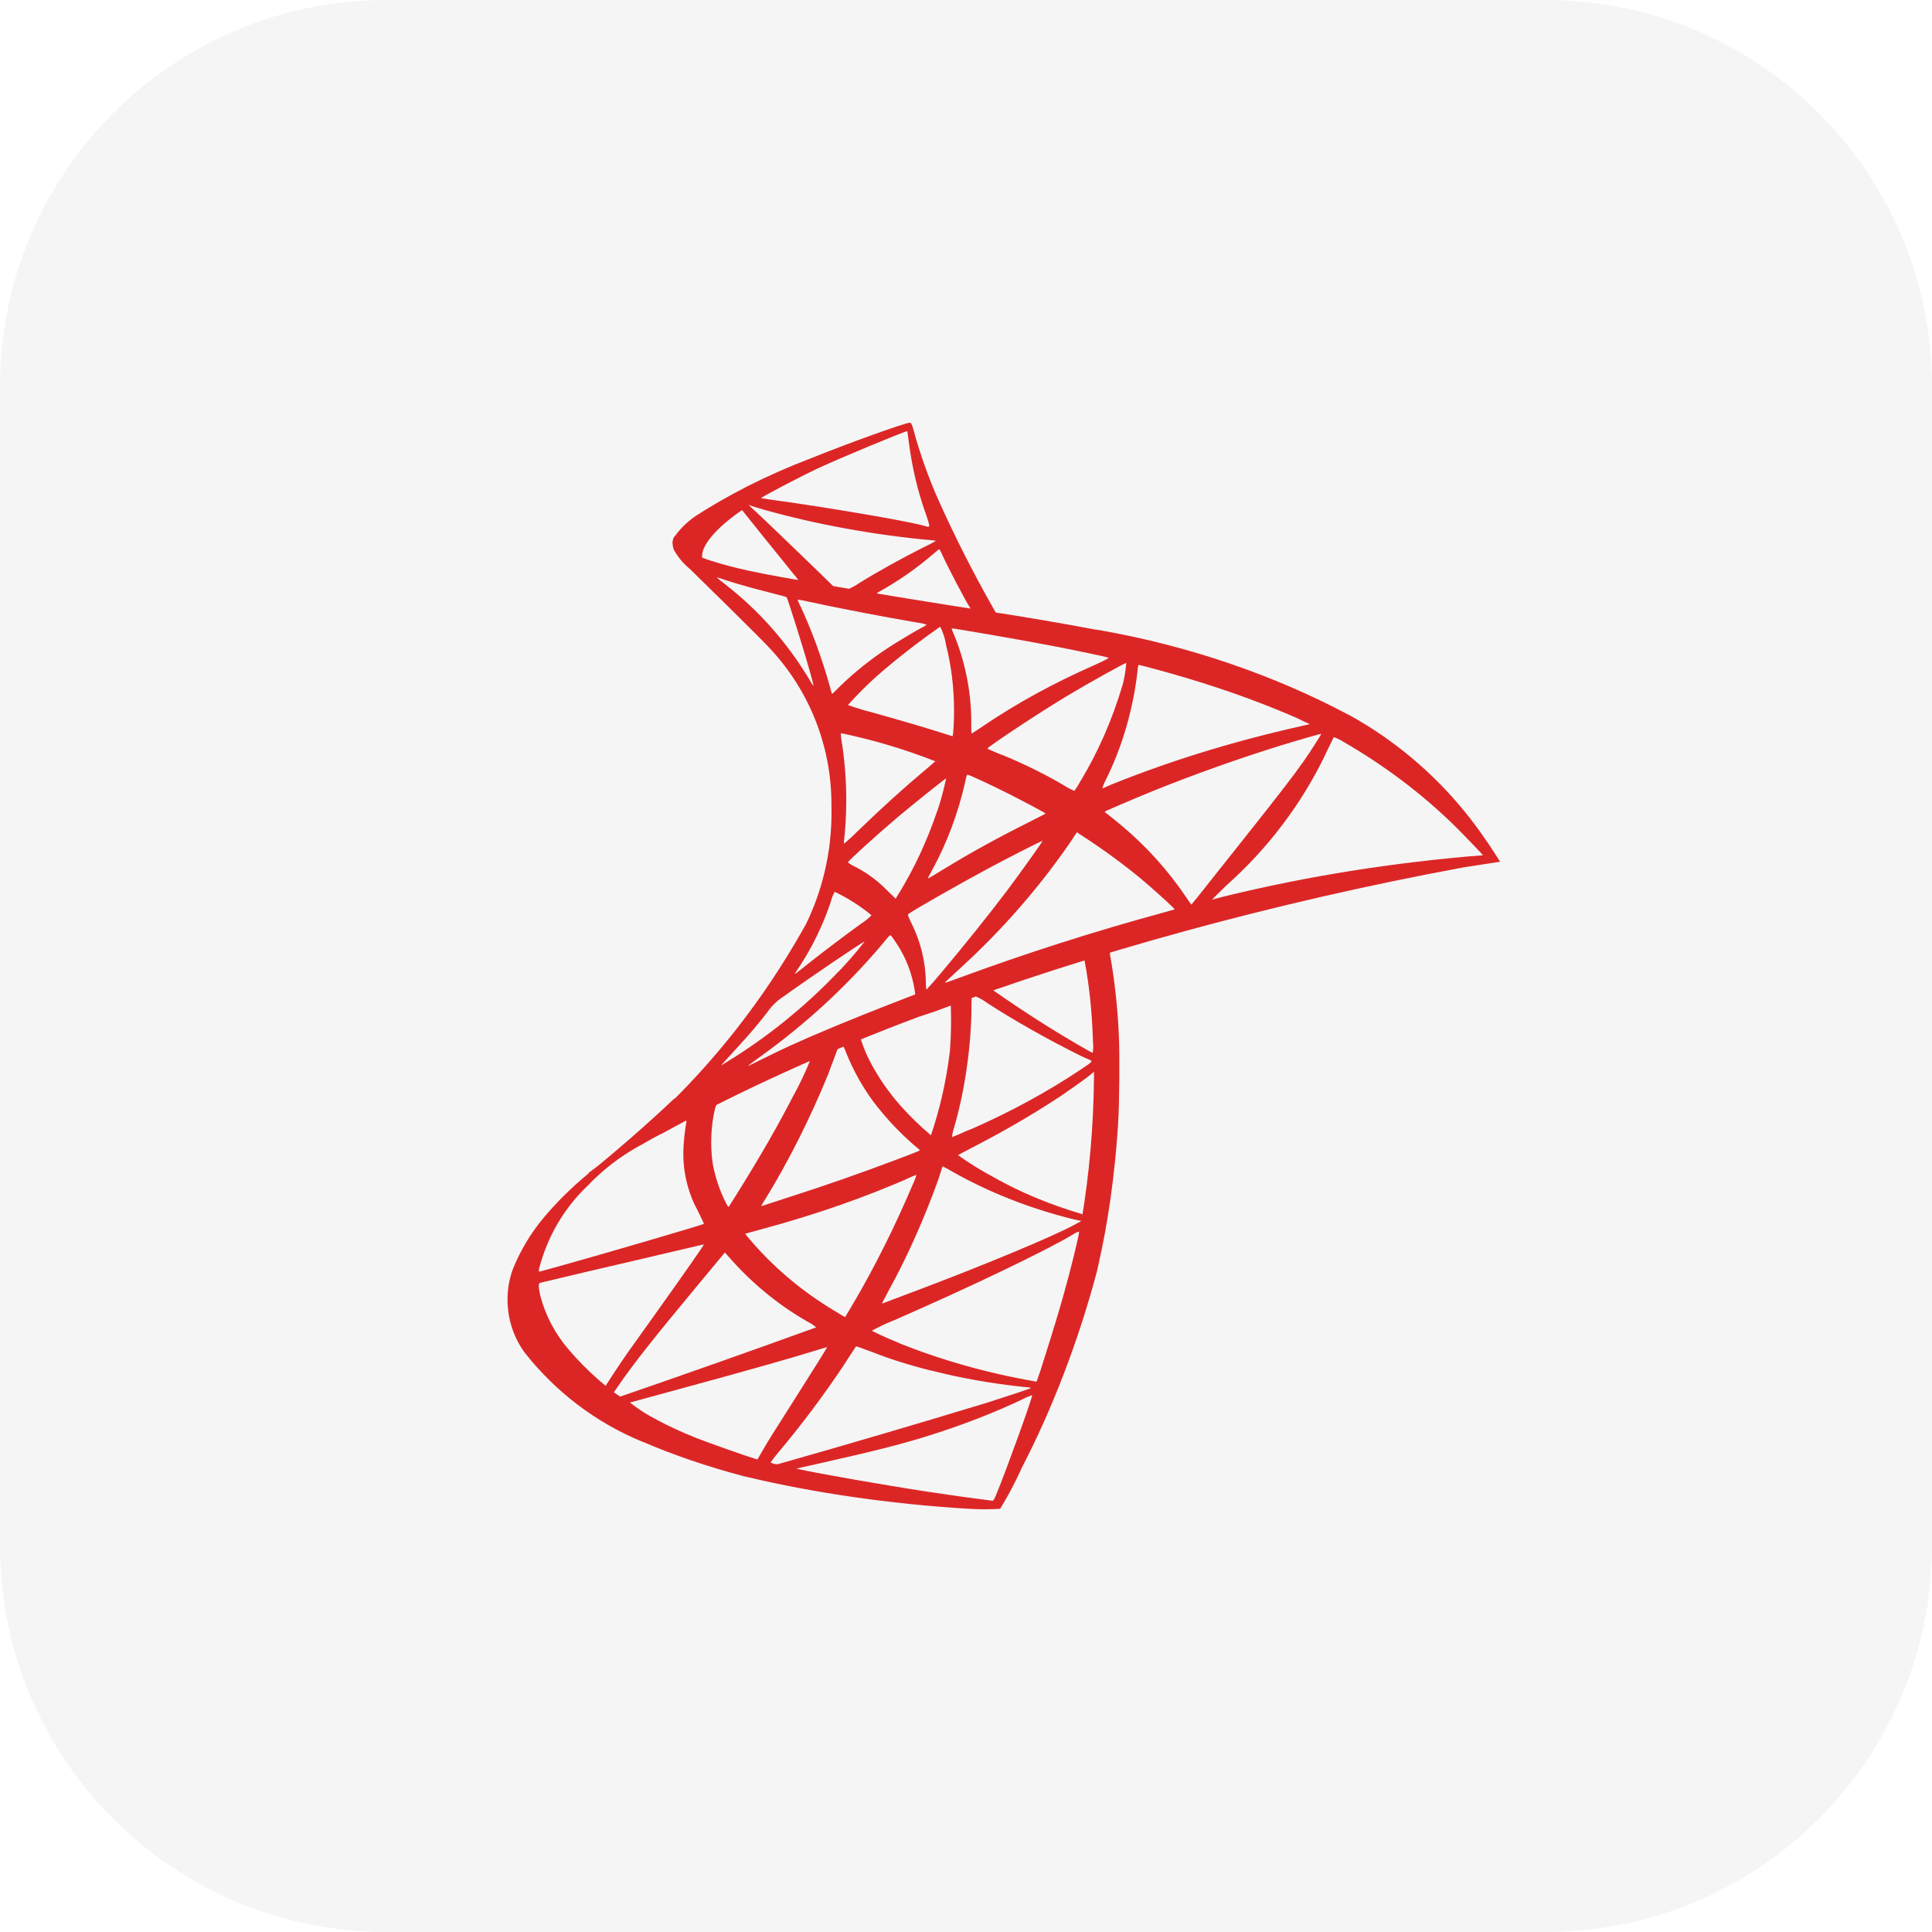
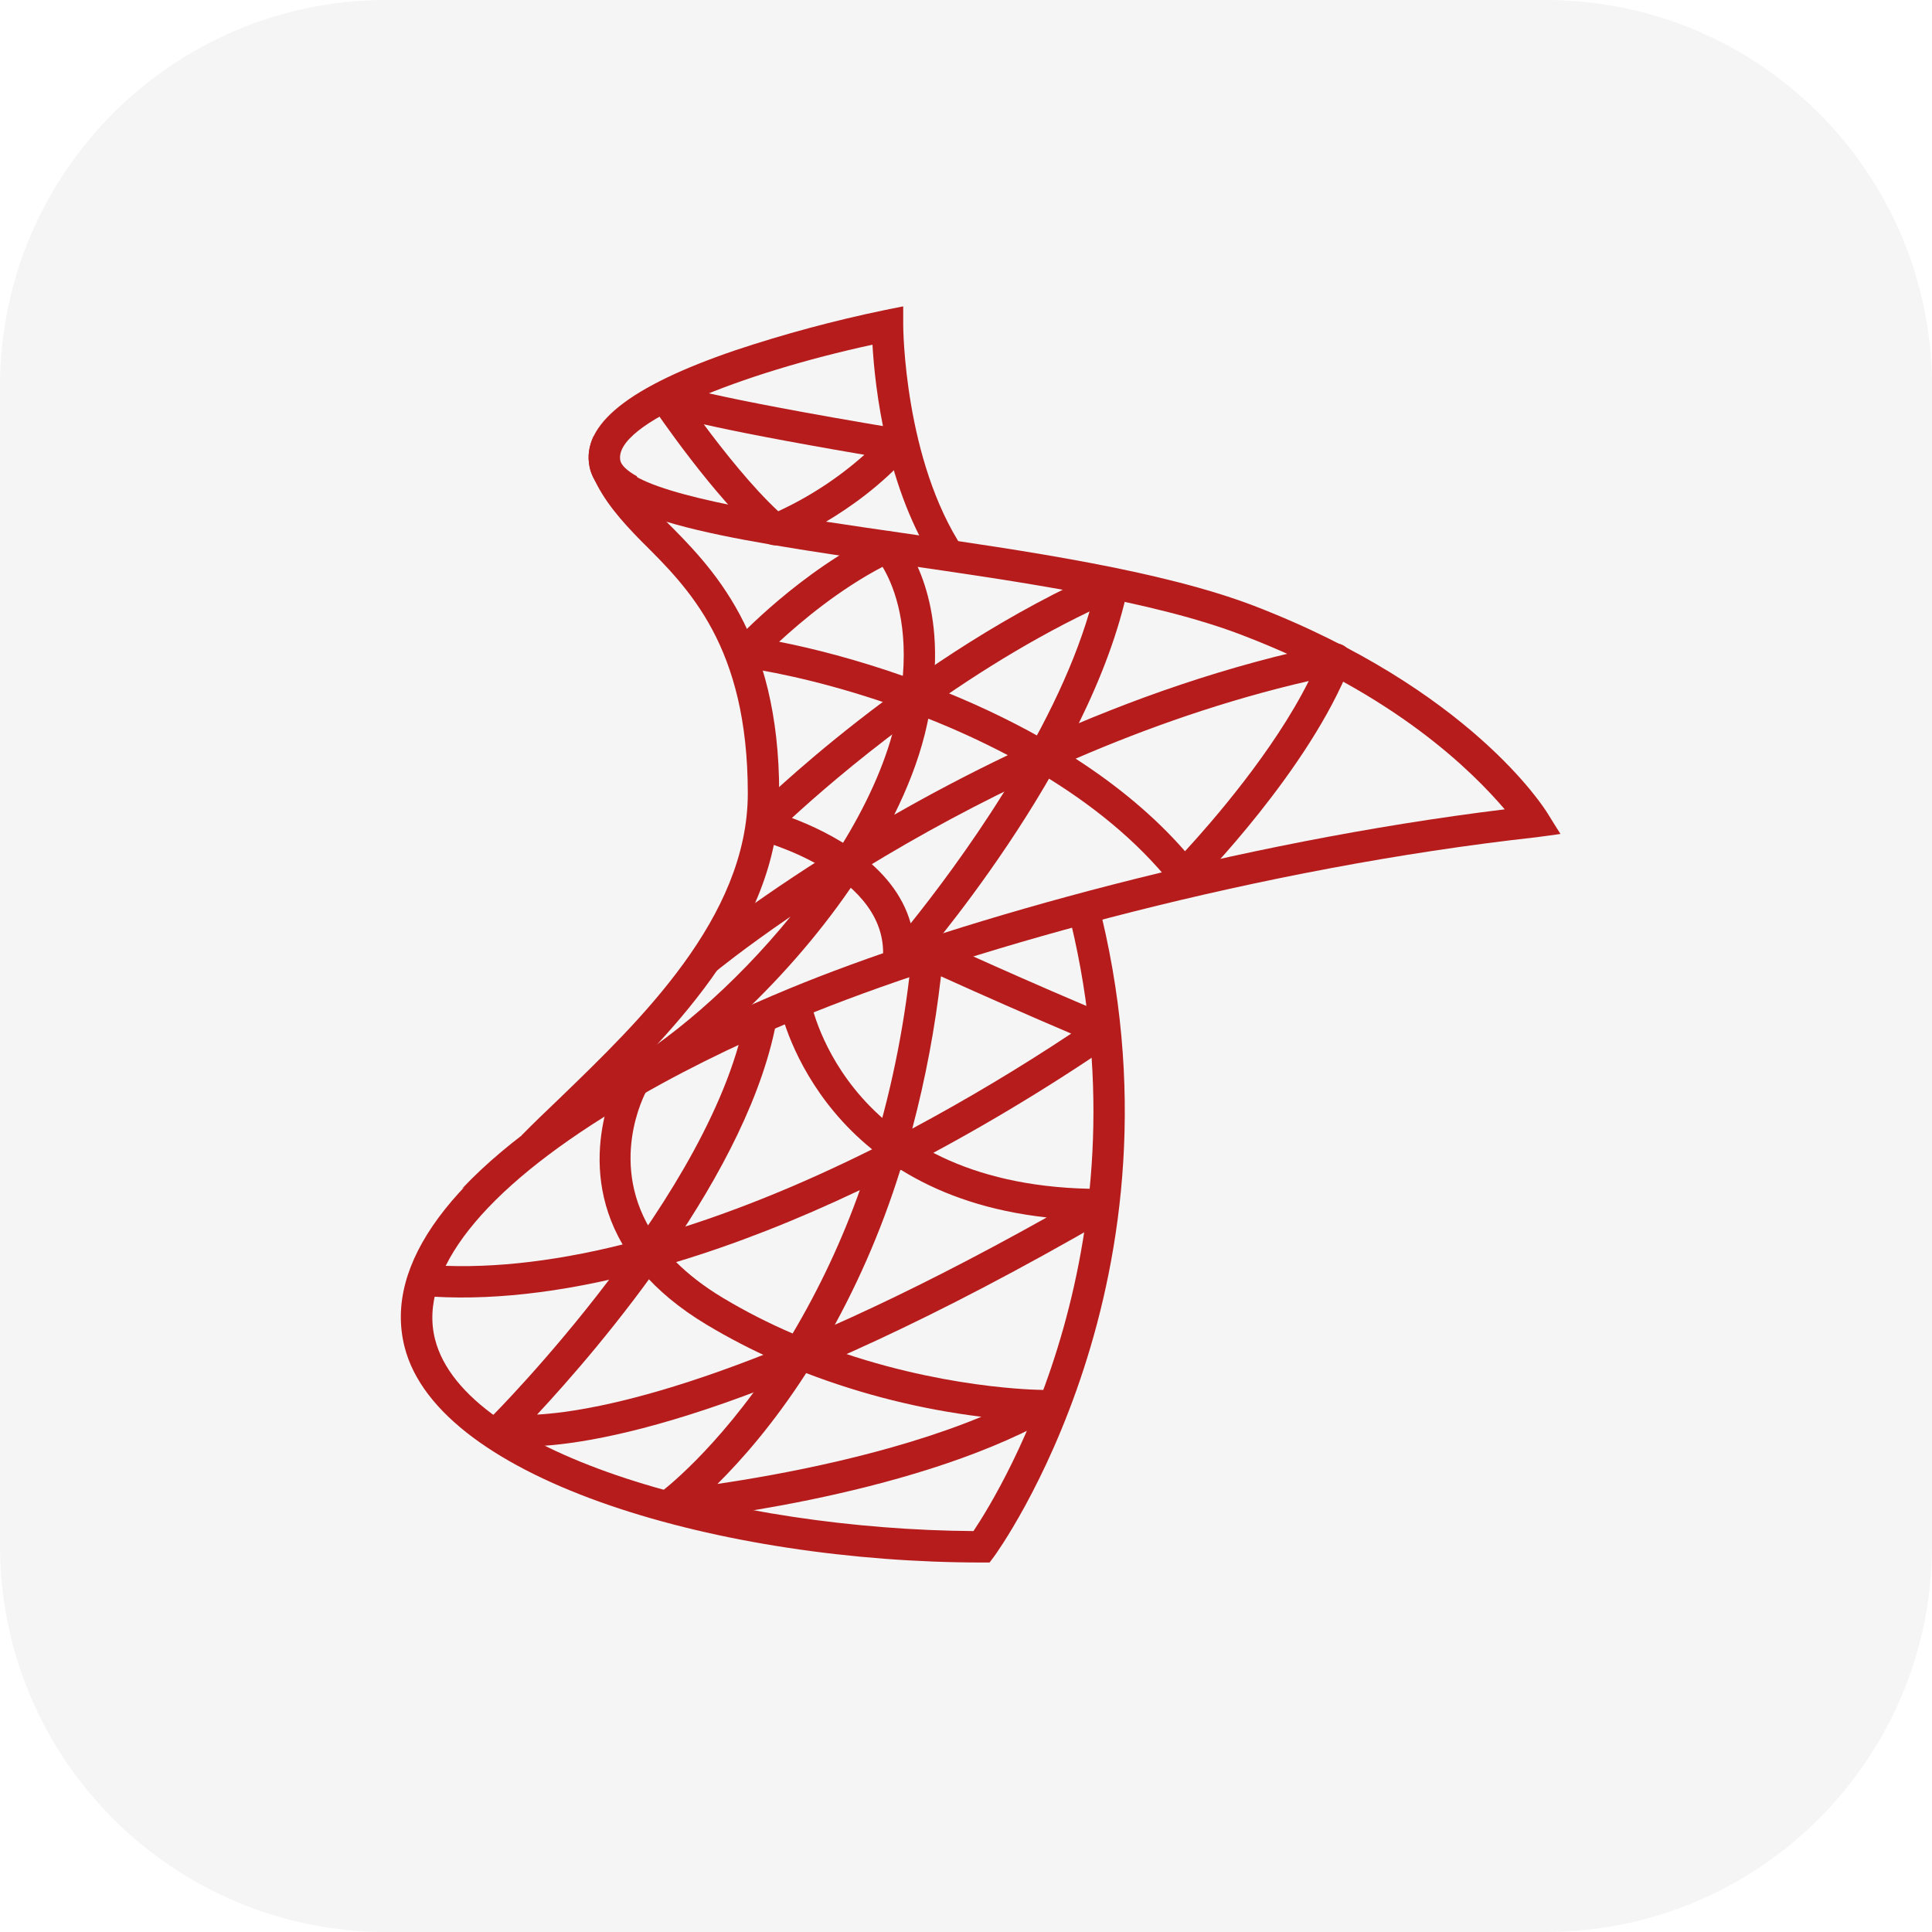
<svg xmlns="http://www.w3.org/2000/svg" viewBox="0 0 256 256" width="256" height="256">
  <defs>
    <clipPath id="bgc">
      <rect width="256" height="256" rx="51.2" />
    </clipPath>
-     <filter id="f_o4" color-interpolation-filters="sRGB">
-       <feFlood flood-color="#dc2626" result="c" />
-       <feComposite in="c" in2="SourceAlpha" operator="in" />
-     </filter>
  </defs>
  <rect width="256" height="256" rx="51.2" fill="#f5f5f5" />
-   <g opacity="1" transform="translate(133,128) rotate(0)" filter="url(#f_o4)">
-     <svg x="-76.8" y="-76.8" width="153.6" height="153.6" viewBox="0 0 32 32">
-       <g id="SVGRepo_bgCarrier" stroke-width="0" />
-       <g id="SVGRepo_tracerCarrier" stroke-linecap="round" stroke-linejoin="round" />
-       <g id="SVGRepo_iconCarrier">
-         <path d="M16.776 27.848h0.008c0.019 0.047-0.719 2.087-0.987 2.734-0.061 0.145-0.082 0.181-0.115 0.179q-0.897-0.113-1.791-0.25c-1.132-0.172-3.028-0.504-3.506-0.612l-0.111-0.025 0.679-0.152c1.455-0.327 2.153-0.504 2.862-0.721 1.059-0.328 1.944-0.677 2.797-1.083l-0.125 0.054c0.076-0.039 0.173-0.080 0.271-0.116l0.020-0.006zM11.124 26.522c0.006 0.006-0.316 0.522-0.882 1.415-0.24 0.376-0.511 0.806-0.604 0.952-0.094 0.147-0.23 0.372-0.302 0.5l-0.134 0.231-0.067-0.017c-0.162-0.044-1.311-0.45-1.613-0.57-0.429-0.17-0.777-0.333-1.114-0.514l0.057 0.028c-0.299-0.149-0.555-0.314-0.793-0.503l0.009 0.007 1.381-0.377c1.989-0.542 3.090-0.854 3.811-1.080 0.136-0.041 0.249-0.074 0.25-0.071zM11.926 26.5c0.004-0.004 0.206 0.067 0.452 0.16 0.447 0.178 1.009 0.357 1.584 0.501l0.099 0.021c0.713 0.185 1.579 0.34 2.463 0.435l0.083 0.007c0.1 0.008 0.152 0.020 0.137 0.030-0.031 0.020-0.7 0.242-1.191 0.397q-2.889 0.879-5.793 1.703c-0.003 0-0.007 0-0.011 0-0.068 0-0.132-0.019-0.187-0.051l0.002 0.001c0.080-0.115 0.16-0.215 0.244-0.311l-0.003 0.003c0.613-0.73 1.22-1.538 1.781-2.379l0.063-0.1q0.137-0.21 0.275-0.419zM8.302 23.909l0.146 0.164c0.605 0.684 1.308 1.264 2.092 1.72l0.040 0.022c0.093 0.047 0.173 0.1 0.245 0.161l-0.002-0.001q-2.698 0.978-5.411 1.912-0.046-0.028-0.090-0.060l-0.084-0.060 0.131-0.19c0.425-0.616 0.96-1.293 2.131-2.702zM7.721 23.687c0.011 0.011-0.567 0.838-1.375 1.969l-0.734 1.028c-0.121 0.174-0.306 0.447-0.411 0.61l-0.191 0.295-0.202-0.171c-0.305-0.268-0.581-0.55-0.836-0.851l-0.010-0.012c-0.346-0.409-0.609-0.901-0.753-1.441l-0.006-0.026c-0.047-0.217-0.050-0.327-0.004-0.341q1.207-0.291 2.417-0.569l1.625-0.381c0.261-0.063 0.477-0.113 0.48-0.111zM18.077 23.333l0.003 0.004c0 0.1-0.229 1.035-0.42 1.712-0.16 0.566-0.295 1.010-0.544 1.796q-0.095 0.318-0.21 0.63c-1.418-0.246-2.677-0.611-3.875-1.096l0.126 0.045q-0.407-0.159-0.799-0.354c0.163-0.092 0.363-0.189 0.569-0.273l0.038-0.014c2.068-0.901 4.21-1.928 4.942-2.369 0.048-0.035 0.104-0.062 0.165-0.079l0.004-0.001zM13.591 21.767c-0.025 0.084-0.052 0.154-0.083 0.222l0.004-0.011c-0.538 1.267-1.066 2.309-1.651 3.314l0.075-0.14q-0.15 0.275-0.315 0.541c-0.006 0-0.142-0.082-0.305-0.181-0.921-0.554-1.705-1.225-2.363-2.007l-0.012-0.014-0.080-0.1 0.415-0.114c1.572-0.423 2.898-0.894 4.176-1.452l-0.19 0.074c0.178-0.075 0.325-0.136 0.327-0.132zM14.313 21.53c0.099 0.047 0.179 0.092 0.257 0.14l-0.011-0.006c1.001 0.57 2.161 1.034 3.385 1.332l0.093 0.019 0.105 0.025-0.144 0.079c-0.602 0.335-2.588 1.161-4.616 1.921q-0.321 0.12-0.641 0.242c-0.030 0.015-0.064 0.027-0.1 0.033l-0.002 0c0-0.005 0.084-0.165 0.186-0.357 0.501-0.908 0.983-1.983 1.381-3.098l0.049-0.157c0.029-0.091 0.055-0.169 0.059-0.172zM7.229 20.261c0.019 0 0.014 0.035-0.015 0.201q-0.037 0.242-0.051 0.487c-0.005 0.069-0.008 0.149-0.008 0.229 0 0.585 0.151 1.135 0.416 1.612l-0.009-0.017c0.092 0.187 0.165 0.342 0.161 0.345-0.034 0.029-3.037 0.907-3.981 1.166l-0.544 0.15c-0.034 0.010-0.036 0.003-0.025-0.075 0.231-0.9 0.694-1.671 1.32-2.273l0.002-0.002c0.426-0.449 0.918-0.83 1.462-1.128l0.031-0.015q0.614-0.352 1.24-0.681zM18.491 18.92v0.192c-0.014 1.331-0.129 2.624-0.339 3.885l0.020-0.146c-0.907-0.265-1.694-0.598-2.432-1.008l0.060 0.030c-0.412-0.217-0.759-0.434-1.090-0.671l0.028 0.019c0.004-0.005 0.192-0.104 0.417-0.221 0.984-0.509 1.797-0.993 2.58-1.517l-0.096 0.060c0.277-0.185 0.694-0.486 0.786-0.567zM10.658 18.602c-0.156 0.381-0.305 0.689-0.47 0.988l0.025-0.050c-0.439 0.857-0.924 1.701-1.566 2.73l-0.227 0.36c-0.023 0.034-0.033 0.023-0.102-0.117-0.153-0.304-0.274-0.656-0.346-1.026l-0.004-0.026c-0.027-0.18-0.043-0.388-0.043-0.599 0-0.267 0.025-0.527 0.072-0.78l-0.004 0.026c0.059-0.284 0.056-0.277 0.19-0.345 0.577-0.296 2.457-1.177 2.475-1.161zM11.568 18.227l0.012 0.005c0.025 0.046 0.048 0.1 0.068 0.156l0.002 0.008c0.21 0.515 0.462 0.96 0.764 1.366l-0.012-0.016c0.378 0.497 0.795 0.932 1.258 1.314l0.013 0.011c0.029 0.025 0.037 0.020-0.702 0.3q-1.421 0.536-2.867 1c-0.409 0.132-0.755 0.244-0.769 0.25-0.041 0.014-0.029-0.011 0.091-0.197 0.625-1.019 1.226-2.208 1.732-3.446l0.061-0.168c0.077-0.2 0.152-0.4 0.166-0.445 0.010-0.054 0.048-0.098 0.099-0.115l0.001-0c0.024-0.013 0.051-0.020 0.081-0.021h0zM14.536 17.057c0.006 0.137 0.010 0.299 0.010 0.46 0 0.302-0.013 0.602-0.038 0.898l0.003-0.039c-0.107 0.858-0.29 1.635-0.547 2.376l0.024-0.081c-0.306-0.259-0.582-0.528-0.838-0.816l-0.007-0.008c-0.314-0.355-0.592-0.753-0.82-1.183l-0.016-0.033c-0.092-0.173-0.177-0.377-0.245-0.589l-0.008-0.027c0.070-0.050 2.463-0.975 2.481-0.959zM15.165 16.816c0.15 0.056 0.28 0.129 0.397 0.218l-0.004-0.003c0.753 0.486 1.653 0.995 2.582 1.456l0.167 0.075c0.17 0.075 0.189 0.045-0.2 0.309-0.892 0.596-1.917 1.156-2.991 1.626l-0.13 0.051q-0.205 0.094-0.414 0.177c0.010-0.093 0.029-0.178 0.056-0.259l-0.003 0.009c0.278-0.949 0.452-2.043 0.483-3.174l0-0.018c0.002-0.452 0.002-0.455 0.046-0.466h0.008zM18.224 15.813c0.131 0.671 0.216 1.455 0.238 2.255l0 0.020c0.005 0.041 0.008 0.088 0.008 0.136 0 0.061-0.005 0.121-0.014 0.179l0.001-0.006c-0.035 0-0.769-0.431-1.29-0.757q-0.738-0.465-1.452-0.965c-0.044-0.035-0.039-0.036 0.332-0.164 0.631-0.217 2.129-0.697 2.177-0.697zM19.599 15.007l-6.008 1.959-5.223 2.307-1.462 0.387q-0.559 0.529-1.185 1.075c-0.462 0.401-0.895 0.765-1.225 1.027-0.436 0.362-0.826 0.749-1.18 1.167l-0.011 0.014c-0.359 0.426-0.656 0.919-0.867 1.455l-0.012 0.036c-0.079 0.232-0.124 0.499-0.124 0.777 0 0.553 0.18 1.064 0.485 1.477l-0.005-0.007c0.853 1.079 1.957 1.921 3.227 2.445l0.053 0.019c0.788 0.341 1.749 0.672 2.738 0.934l0.149 0.034c1.786 0.425 3.893 0.737 6.048 0.869l0.108 0.005c0.113 0.007 0.244 0.010 0.377 0.010 0.148 0 0.294-0.005 0.439-0.014l-0.020 0.001c0.188-0.303 0.384-0.668 0.559-1.044l0.028-0.068c0.836-1.607 1.563-3.48 2.084-5.438l0.044-0.196c0.257-1.126 0.45-2.463 0.538-3.828l0.004-0.077c0.034-0.442 0.046-1.916 0.020-2.417-0.035-0.783-0.117-1.516-0.244-2.234l0.015 0.102c-0.011-0.041-0.017-0.088-0.017-0.136 0-0.018 0.001-0.036 0.003-0.053l-0 0.002c0.017-0.012 0.074-0.031 0.812-0.246zM14.214 4.5c0.019 0.001 0.040 0.040 0.096 0.164 0.155 0.34 0.637 1.26 0.754 1.437 0.037 0.059 0.1 0.062-0.541-0.041-1.537-0.247-2.036-0.331-2.036-0.341 0.030-0.026 0.064-0.049 0.101-0.066l0.003-0.001c0.524-0.297 0.977-0.614 1.396-0.969l-0.013 0.011 0.219-0.184zM8.776 3.414l0.639 0.797c0.352 0.437 0.705 0.873 0.782 0.967 0.047 0.052 0.092 0.109 0.132 0.17l0.003 0.005c-0.017 0.014-0.925-0.162-1.406-0.274q-0.508-0.108-1.003-0.265l-0.25-0.080 0.001-0.061c0.004-0.306 0.39-0.759 1.045-1.22zM8.955 3.271l0.176 0.060c1.353 0.403 2.955 0.72 4.601 0.89l0.116 0.010c0.15 0.013 0.277 0.026 0.281 0.030-0.078 0.049-0.171 0.099-0.268 0.145l-0.017 0.007c-0.644 0.322-1.353 0.716-1.844 1.023-0.085 0.059-0.181 0.113-0.283 0.157l-0.011 0.004q-0.107-0.015-0.212-0.034l-0.18-0.029-0.456-0.444c-0.801-0.775-1.426-1.375-1.668-1.6zM13.331 1.237h0.006c0.004 0.004 0.021 0.131 0.040 0.281 0.091 0.715 0.246 1.362 0.463 1.979l-0.020-0.067c0.167 0.5 0.17 0.471-0.030 0.415-0.462-0.129-2.539-0.485-4.041-0.694q-0.224-0.029-0.446-0.066c-0.019-0.019 1.083-0.596 1.572-0.825 0.626-0.29 2.333-1 2.457-1.023zM13.407 1.004c-0.1-0.012-1.713 0.569-2.749 0.988-1.215 0.464-2.258 0.999-3.234 1.63l0.067-0.041c-0.242 0.166-0.445 0.369-0.605 0.604l-0.005 0.008c-0.017 0.045-0.026 0.097-0.026 0.151 0 0.001 0 0.002 0 0.003v-0l0.61 0.575 1.447 0.462 3.448 0.617 3.94 0.677 0.040-0.337-0.035-0.006-0.519-0.083-0.106-0.185q-0.803-1.417-1.471-2.905c-0.223-0.49-0.448-1.098-0.634-1.722l-0.028-0.108c-0.085-0.304-0.094-0.322-0.14-0.329zM12.159 15.326c-0.275 0.353-0.553 0.667-0.85 0.962l-0.001 0.001c-0.829 0.851-1.753 1.602-2.757 2.239l-0.062 0.037c-0.135 0.086-0.257 0.162-0.275 0.172-0.029 0.017 0.010-0.027 0.482-0.542 0.297-0.324 0.525-0.592 0.785-0.928 0.121-0.174 0.272-0.318 0.446-0.429l0.006-0.004c0.671-0.485 2.208-1.526 2.226-1.508zM12.863 15.152c0.021-0.004 0.050 0.035 0.174 0.219 0.252 0.376 0.431 0.823 0.506 1.304l0.002 0.019 0.010 0.091-0.621 0.24c-1.112 0.432-2.138 0.858-2.832 1.175-0.194 0.090-0.535 0.252-0.759 0.365s-0.406 0.2-0.406 0.195 0.14-0.111 0.312-0.235c1.29-0.925 2.411-1.962 3.392-3.121l0.022-0.027c0.094-0.115 0.18-0.215 0.191-0.222l0.008-0.002zM11.335 13.952c0.387 0.187 0.72 0.403 1.023 0.654l-0.008-0.007c-0.077 0.081-0.163 0.152-0.257 0.212l-0.006 0.003c-0.431 0.311-1.087 0.805-1.466 1.107-0.4 0.319-0.414 0.329-0.369 0.259 0.208-0.3 0.41-0.643 0.586-1.002l0.021-0.047c0.125-0.254 0.253-0.568 0.363-0.891l0.017-0.059c0.023-0.087 0.056-0.163 0.098-0.232l-0.002 0.004zM17.071 12.546c0.011 0.011-0.615 0.887-0.986 1.382-0.445 0.591-1.237 1.581-1.782 2.224q-0.209 0.255-0.432 0.496c-0.012 0.004-0.019-0.062-0.020-0.166-0.005-0.596-0.147-1.157-0.395-1.657l0.010 0.022c-0.104-0.21-0.121-0.26-0.1-0.28 0.085-0.077 1.408-0.832 2.242-1.278 0.574-0.307 1.453-0.755 1.463-0.743zM18.019 12.309l0.221 0.144c0.597 0.393 1.109 0.773 1.598 1.179l-0.030-0.024c0.257 0.215 0.756 0.662 0.858 0.77l0.055 0.059-0.367 0.103q-2.818 0.769-5.561 1.779c-0.209 0.076-0.387 0.14-0.4 0.14-0.026 0-0.052 0.024 0.416-0.407 1.136-1.036 2.14-2.184 3.006-3.435l0.044-0.067zM14.41 10.824c-0.076 0.354-0.158 0.647-0.255 0.933l0.017-0.059c-0.293 0.865-0.646 1.612-1.072 2.309l0.028-0.050-0.112 0.184-0.254-0.246c-0.241-0.246-0.52-0.454-0.827-0.616l-0.018-0.009c-0.084-0.038-0.156-0.081-0.224-0.13l0.004 0.002c0-0.037 0.775-0.741 1.372-1.247 0.429-0.362 1.33-1.083 1.34-1.072zM15.004 10.719c0.064 0.012 0.654 0.287 1.098 0.51 0.406 0.204 1.022 0.532 1.053 0.561 0.004 0.004-0.212 0.116-0.482 0.251-0.854 0.427-1.585 0.83-2.347 1.296-0.219 0.134-0.4 0.242-0.406 0.242-0.019 0-0.012-0.016 0.11-0.239 0.395-0.721 0.713-1.557 0.91-2.438l0.012-0.064c0.018-0.077 0.037-0.125 0.051-0.121zM25.111 9.682c0.099 0.034 0.184 0.076 0.263 0.128l-0.004-0.003c1.152 0.666 2.147 1.421 3.038 2.283l-0.004-0.004c0.242 0.237 0.834 0.854 0.825 0.858l-0.454 0.036c-2.513 0.227-4.799 0.622-7.020 1.182l0.309-0.066c-0.16 0.037-0.297 0.070-0.307 0.070-0.009 0 0.166-0.175 0.389-0.39 1.136-1.011 2.063-2.229 2.726-3.598l0.030-0.069c0.11-0.222 0.204-0.416 0.207-0.427h0.003zM24.764 9.591c0.009 0.010-0.292 0.481-0.48 0.75-0.275 0.392-0.671 0.907-1.576 2.046l-1.192 1.502q-0.163 0.212-0.336 0.416c-0.042-0.053-0.084-0.112-0.124-0.174l-0.005-0.009c-0.525-0.777-1.132-1.445-1.821-2.018l-0.016-0.013q-0.166-0.139-0.337-0.272c-0.035-0.024-0.065-0.049-0.092-0.078l-0-0c0-0.012 0.771-0.342 1.36-0.582q1.71-0.687 3.471-1.237c0.552-0.169 1.14-0.337 1.148-0.33zM11.505 9.578c0.012-0.012 0.642 0.135 0.986 0.231 0.668 0.187 1.205 0.372 1.729 0.582l-0.115-0.040c0 0.005-0.121 0.111-0.269 0.235-0.594 0.496-1.167 1.016-1.853 1.678q-0.185 0.186-0.385 0.356c-0.009 0-0.012-0.029-0.008-0.062 0.040-0.341 0.063-0.736 0.063-1.136 0-0.566-0.045-1.122-0.133-1.663l0.008 0.059c-0.013-0.070-0.022-0.152-0.025-0.235l-0-0.003zM19.728 7.689c0.041 0 0.869 0.225 1.296 0.354 1.245 0.372 2.271 0.756 3.265 1.198l-0.172-0.068 0.331 0.15-0.234 0.054c-2.031 0.457-3.779 1.013-5.459 1.701l0.226-0.082c-0.134 0.055-0.25 0.1-0.259 0.1 0.025-0.088 0.057-0.165 0.097-0.237l-0.003 0.006c0.438-0.879 0.748-1.902 0.874-2.981l0.004-0.044c0.007-0.084 0.022-0.151 0.034-0.151zM19.383 7.635c-0.018 0.223-0.054 0.427-0.106 0.625l0.006-0.025c-0.297 0.999-0.686 1.869-1.171 2.675l0.029-0.052c-0.064 0.119-0.127 0.22-0.196 0.316l0.006-0.008c-0.106-0.045-0.196-0.093-0.281-0.148l0.007 0.004c-0.493-0.292-1.078-0.584-1.685-0.836l-0.096-0.035q-0.176-0.069-0.347-0.15c-0.030-0.027 1.428-0.993 2.202-1.457 0.619-0.371 1.615-0.926 1.632-0.908zM14.559 6.68c0.014-0.013 1.879 0.31 2.727 0.472 0.632 0.121 1.546 0.312 1.601 0.336 0.027 0.010-0.067 0.062-0.371 0.2-1.147 0.504-2.124 1.044-3.045 1.66l0.071-0.045c-0.232 0.155-0.426 0.282-0.43 0.282-0.006-0.063-0.009-0.136-0.009-0.209 0-0.027 0-0.055 0.001-0.082l-0 0.004c0-0.005 0-0.011 0-0.018 0-0.885-0.18-1.727-0.504-2.494l0.016 0.042c-0.021-0.042-0.040-0.092-0.055-0.144l-0.001-0.006zM14.247 6.635c0.075 0.146 0.132 0.316 0.16 0.495l0.001 0.010c0.14 0.544 0.22 1.168 0.22 1.811 0 0.232-0.010 0.462-0.031 0.689l0.002-0.029-0.015 0.047-0.234-0.075c-0.485-0.155-1.275-0.387-1.952-0.575q-0.354-0.091-0.7-0.212c0.256-0.284 0.518-0.546 0.793-0.794l0.009-0.008c0.519-0.453 1.088-0.899 1.68-1.314l0.066-0.044zM10.314 5.888c0.091 0.009 0.174 0.024 0.255 0.045l-0.011-0.002c0.774 0.17 2.156 0.437 3.043 0.587 0.101 0.012 0.192 0.032 0.28 0.062l-0.010-0.003c-0.035 0.031-0.075 0.057-0.12 0.076l-0.003 0.001c-0.149 0.075-0.752 0.436-0.953 0.571-0.482 0.319-0.903 0.657-1.29 1.029l0.003-0.003q-0.12 0.123-0.246 0.24c-0.019-0.047-0.037-0.105-0.050-0.163l-0.001-0.008c-0.244-0.87-0.521-1.608-0.851-2.316l0.039 0.093q-0.049-0.101-0.089-0.206zM8.077 5.271c0.068 0.016 0.126 0.035 0.181 0.056l-0.010-0.003c0.17 0.058 0.395 0.125 0.657 0.199 0.182 0.050 0.384 0.105 0.599 0.159 0.272 0.070 0.499 0.13 0.501 0.134 0.030 0.034 0.489 1.497 0.645 2.058 0.060 0.215 0.105 0.394 0.101 0.397-0.041-0.051-0.079-0.108-0.11-0.169l-0.003-0.006c-0.626-1.039-1.406-1.916-2.321-2.628l-0.021-0.016q-0.113-0.086-0.22-0.18zM6.908 4.135c-0.030 0.059-0.048 0.128-0.048 0.202 0 0.070 0.016 0.136 0.044 0.194l-0.001-0.003c0.114 0.197 0.256 0.364 0.422 0.502l0.003 0.002s2.018 1.969 2.266 2.254c1.023 1.118 1.65 2.613 1.65 4.254 0 0.021-0 0.043-0 0.064l0-0.003c0.001 0.050 0.002 0.109 0.002 0.168 0 1.128-0.265 2.193-0.736 3.138l0.018-0.041c-1.527 2.742-3.544 5.030-5.954 6.82l-0.057 0.040 0.45-0.15c0.456-0.317 0.985-0.635 1.533-0.919l0.081-0.038c2.067-1.14 4.539-2.27 7.096-3.225l0.4-0.131c4.265-1.603 9.372-3.016 14.634-3.989l0.991-0.152-0.062-0.1c-0.31-0.491-0.61-0.909-0.933-1.309l0.020 0.026c-0.886-1.084-1.955-1.981-3.165-2.653l-0.056-0.028c-2.024-1.075-4.373-1.893-6.854-2.328l-0.144-0.021q-1.365-0.257-2.738-0.469-2.456-0.377-4.904-0.8c-0.531-0.094-1.325-0.226-1.851-0.34-0.488-0.104-0.891-0.215-1.284-0.346l0.083 0.024c-0.335-0.131-0.806-0.259-0.907-0.643z" />
-       </g>
+   <g opacity="1" transform="translate(128,128) rotate(0)">
+     <svg x="-99.84" y="-99.84" width="199.68" height="199.68" viewBox="0 0 48 48">
+       <path fill="#b71c1c" d="M23.084 11.277c-1.633-2.449-1.986-5.722-2.063-7.067c-4.148.897-8.269 2.506-8.031 3.691c.03.149.218.328.53.502l-.488.873c-.596-.334-.931-.719-1.022-1.179c-.269-1.341 1.25-2.554 4.642-3.709a42 42 0 0 1 4.751-1.279l.597-.12V3.6c0 .042.026 4.288 1.916 7.123zM24.751 43H24.5c-8.192 0-17.309-2.573-18.386-6.879c-.657-2.63 1.492-5.536 6.214-8.401l.52.854c-4.249 2.579-6.296 5.172-5.763 7.305c.935 3.738 9.575 6.068 17.153 6.12c.901-1.347 5.742-9.26 2.979-19.873l.967-.252c3.149 12.092-3.218 20.837-3.282 20.924z" />
+       <path fill="#b71c1c" d="M9.931 39.306c-.539 0-.806-.059-.85-.07a.498.498 0 0 1-.233-.84c.072-.072 7.197-7.208 8.159-12.978l.986.164c-.827 4.964-5.715 10.623-7.656 12.707c1.939-.111 6.835-1.019 16.234-6.28c-7.335-.804-8.495-6.676-8.507-6.739l.983-.181c.047.246 1.226 6.011 9.244 6.011h.008a.5.5 0 0 1 .251.933c-11.235 6.509-16.683 7.272-18.619 7.273" />
+       <path fill="#b71c1c" d="M14.524 41.7a.499.499 0 0 1-.291-.907c.034-.025 1.813-1.338 3.706-4.228a20 20 0 0 1-2.196-1.137c-.888-.533-1.559-1.105-2.06-1.691c-2.57.678-4.942.946-7.025.769l.084-.996c1.876.159 4.009-.063 6.321-.64c-1.573-2.688-.129-5.356-.109-5.392l.874.487c-.067.122-1.265 2.37.249 4.633c2.201-.632 4.549-1.567 6.979-2.782a32 32 0 0 0 1.225-6.276a.5.5 0 0 1 .706-.406c.032.015 3.264 1.491 5.604 2.454a.5.5 0 0 1 .091.876a63 63 0 0 1-6.778 4.042a27.2 27.2 0 0 1-2.459 5.591c3.702 1.383 6.915 1.404 6.956 1.404a.5.5 0 0 1 .243.938c-4.54 2.522-11.767 3.232-12.072 3.261zm4.385-4.733c-1.04 1.614-2.062 2.773-2.826 3.53c1.998-.294 5.501-.938 8.408-2.139a23.7 23.7 0 0 1-5.582-1.391m-4.142-3.536c.393.392.883.775 1.49 1.14c.736.442 1.483.817 2.22 1.135a26 26 0 0 0 2.142-4.568c-2.021.962-3.983 1.73-5.852 2.293m8.435-9.102a34 34 0 0 1-.913 4.85a63 63 0 0 0 5.062-3.026a207 207 0 0 1-4.149-1.824M17.924 10.6a.5.5 0 0 1-.325-.12c-1.61-1.378-3.505-4.182-3.585-4.301a.5.5 0 0 1 .654-.718c.011.003.938.385 7.217 1.431a.499.499 0 0 1 .29.828c-1.758 1.953-3.979 2.813-4.073 2.848a.5.5 0 0 1-.178.032m-2.277-3.854c.631.849 1.54 1.996 2.372 2.769a11.2 11.2 0 0 0 2.744-1.798c-2.583-.441-4.159-.755-5.116-.971" />
+       <path fill="#b71c1c" d="M21.843 24.4a.5.5 0 0 1-.497-.552c.292-2.749-3.926-3.852-3.969-3.862a.5.5 0 0 1-.23-.838c.207-.207 5.139-5.098 11.327-7.784a.5.5 0 0 1 .689.559c-1.186 5.744-6.71 12.044-6.944 12.309a.5.5 0 0 1-.376.168m-3.388-5.115c1.184.445 3.258 1.475 3.783 3.356c1.449-1.808 4.542-5.973 5.697-9.934c-4.387 2.11-8.081 5.292-9.48 6.578" />
+       <path fill="#b71c1c" d="m13.079 28.36l-.475-.88c1.883-1.015 4.04-2.883 5.807-5.054c-1.504 1.03-2.365 1.735-2.392 1.758l-.639-.77c.039-.032 1.764-1.447 4.631-3.22c.787-1.266 1.392-2.568 1.703-3.816q.08-.318.136-.615c-1.925-.687-3.701-1.094-4.921-1.269a.5.5 0 0 1-.297-.835c.085-.092 2.116-2.268 4.654-3.463a.5.5 0 0 1 .581.114c.067.073 1.44 1.615 1.091 4.805c1.155.45 2.345.997 3.491 1.648c2.759-1.24 5.892-2.356 9.229-3.03a.51.51 0 0 1 .481.168c.117.14.149.333.083.503c-1.3 3.332-4.786 6.891-4.934 7.041a.503.503 0 0 1-.748-.04c-1.12-1.408-2.584-2.574-4.163-3.523a55 55 0 0 0-5.684 3.049c-2.02 3.153-5.069 6.048-7.634 7.429m14.413-10.964c1.29.832 2.491 1.81 3.484 2.948c.828-.898 2.815-3.168 3.942-5.422c-2.65.61-5.158 1.493-7.426 2.474m-4.693-1.274q-.05.245-.113.5c-.21.839-.544 1.701-.972 2.561a56 56 0 0 1 3.618-1.898a26 26 0 0 0-2.533-1.163m-4.751-2.45c1.111.218 2.48.574 3.941 1.086c.152-1.843-.346-2.972-.647-3.472c-1.376.718-2.581 1.728-3.294 2.386" />
+       <path fill="#b71c1c" d="M18.05 18.5c0 4.38-3.65 7.86-6.28 10.4c-.44.43-1.93.5-1.93.5c.37-.38.79-.78 1.24-1.21c2.5-2.42 5.97-5.73 5.97-9.69c0-4.69-1.89-6.54-3.38-8.02c-.66-.67-1.22-1.31-1.56-2.09l.31-.13c.34.15.73.32 1.03.45c.24.35.56.69.93 1.06c1.53 1.53 3.67 3.63 3.67 8.73" />
+       <path fill="#b71c1c" d="M42.935 19.794s-.605.086-.775.106c-8.76.97-17.8 3.49-22.97 5.56c-1.87.75-3.81 1.66-5.58 2.68c-.01.01-.02.01-.04.02c-1.04.6-3.57 1.84-5.62 2.93c3-3.19 8.62-5.65 10.86-6.55c5.07-2.03 13.78-4.48 22.35-5.53c-1.01-1.18-3.48-3.68-8.34-5.54c-2.84-1.1-7.16-1.72-10.97-2.27c-6.06-.87-9.51-1.45-9.84-3.1c-.07-.33-.02-.66.13-.98c.33.54.8.92 1.11 1.14c.15.1.26.16.3.18l.01.01c1.42.75 5.25 1.3 8.44 1.76c3.86.56 8.23 1.19 11.18 2.32c6.87 2.65 9.24 6.44 9.34 6.6c.09.15.415.664.415.664" />
    </svg>
  </g>
</svg>
